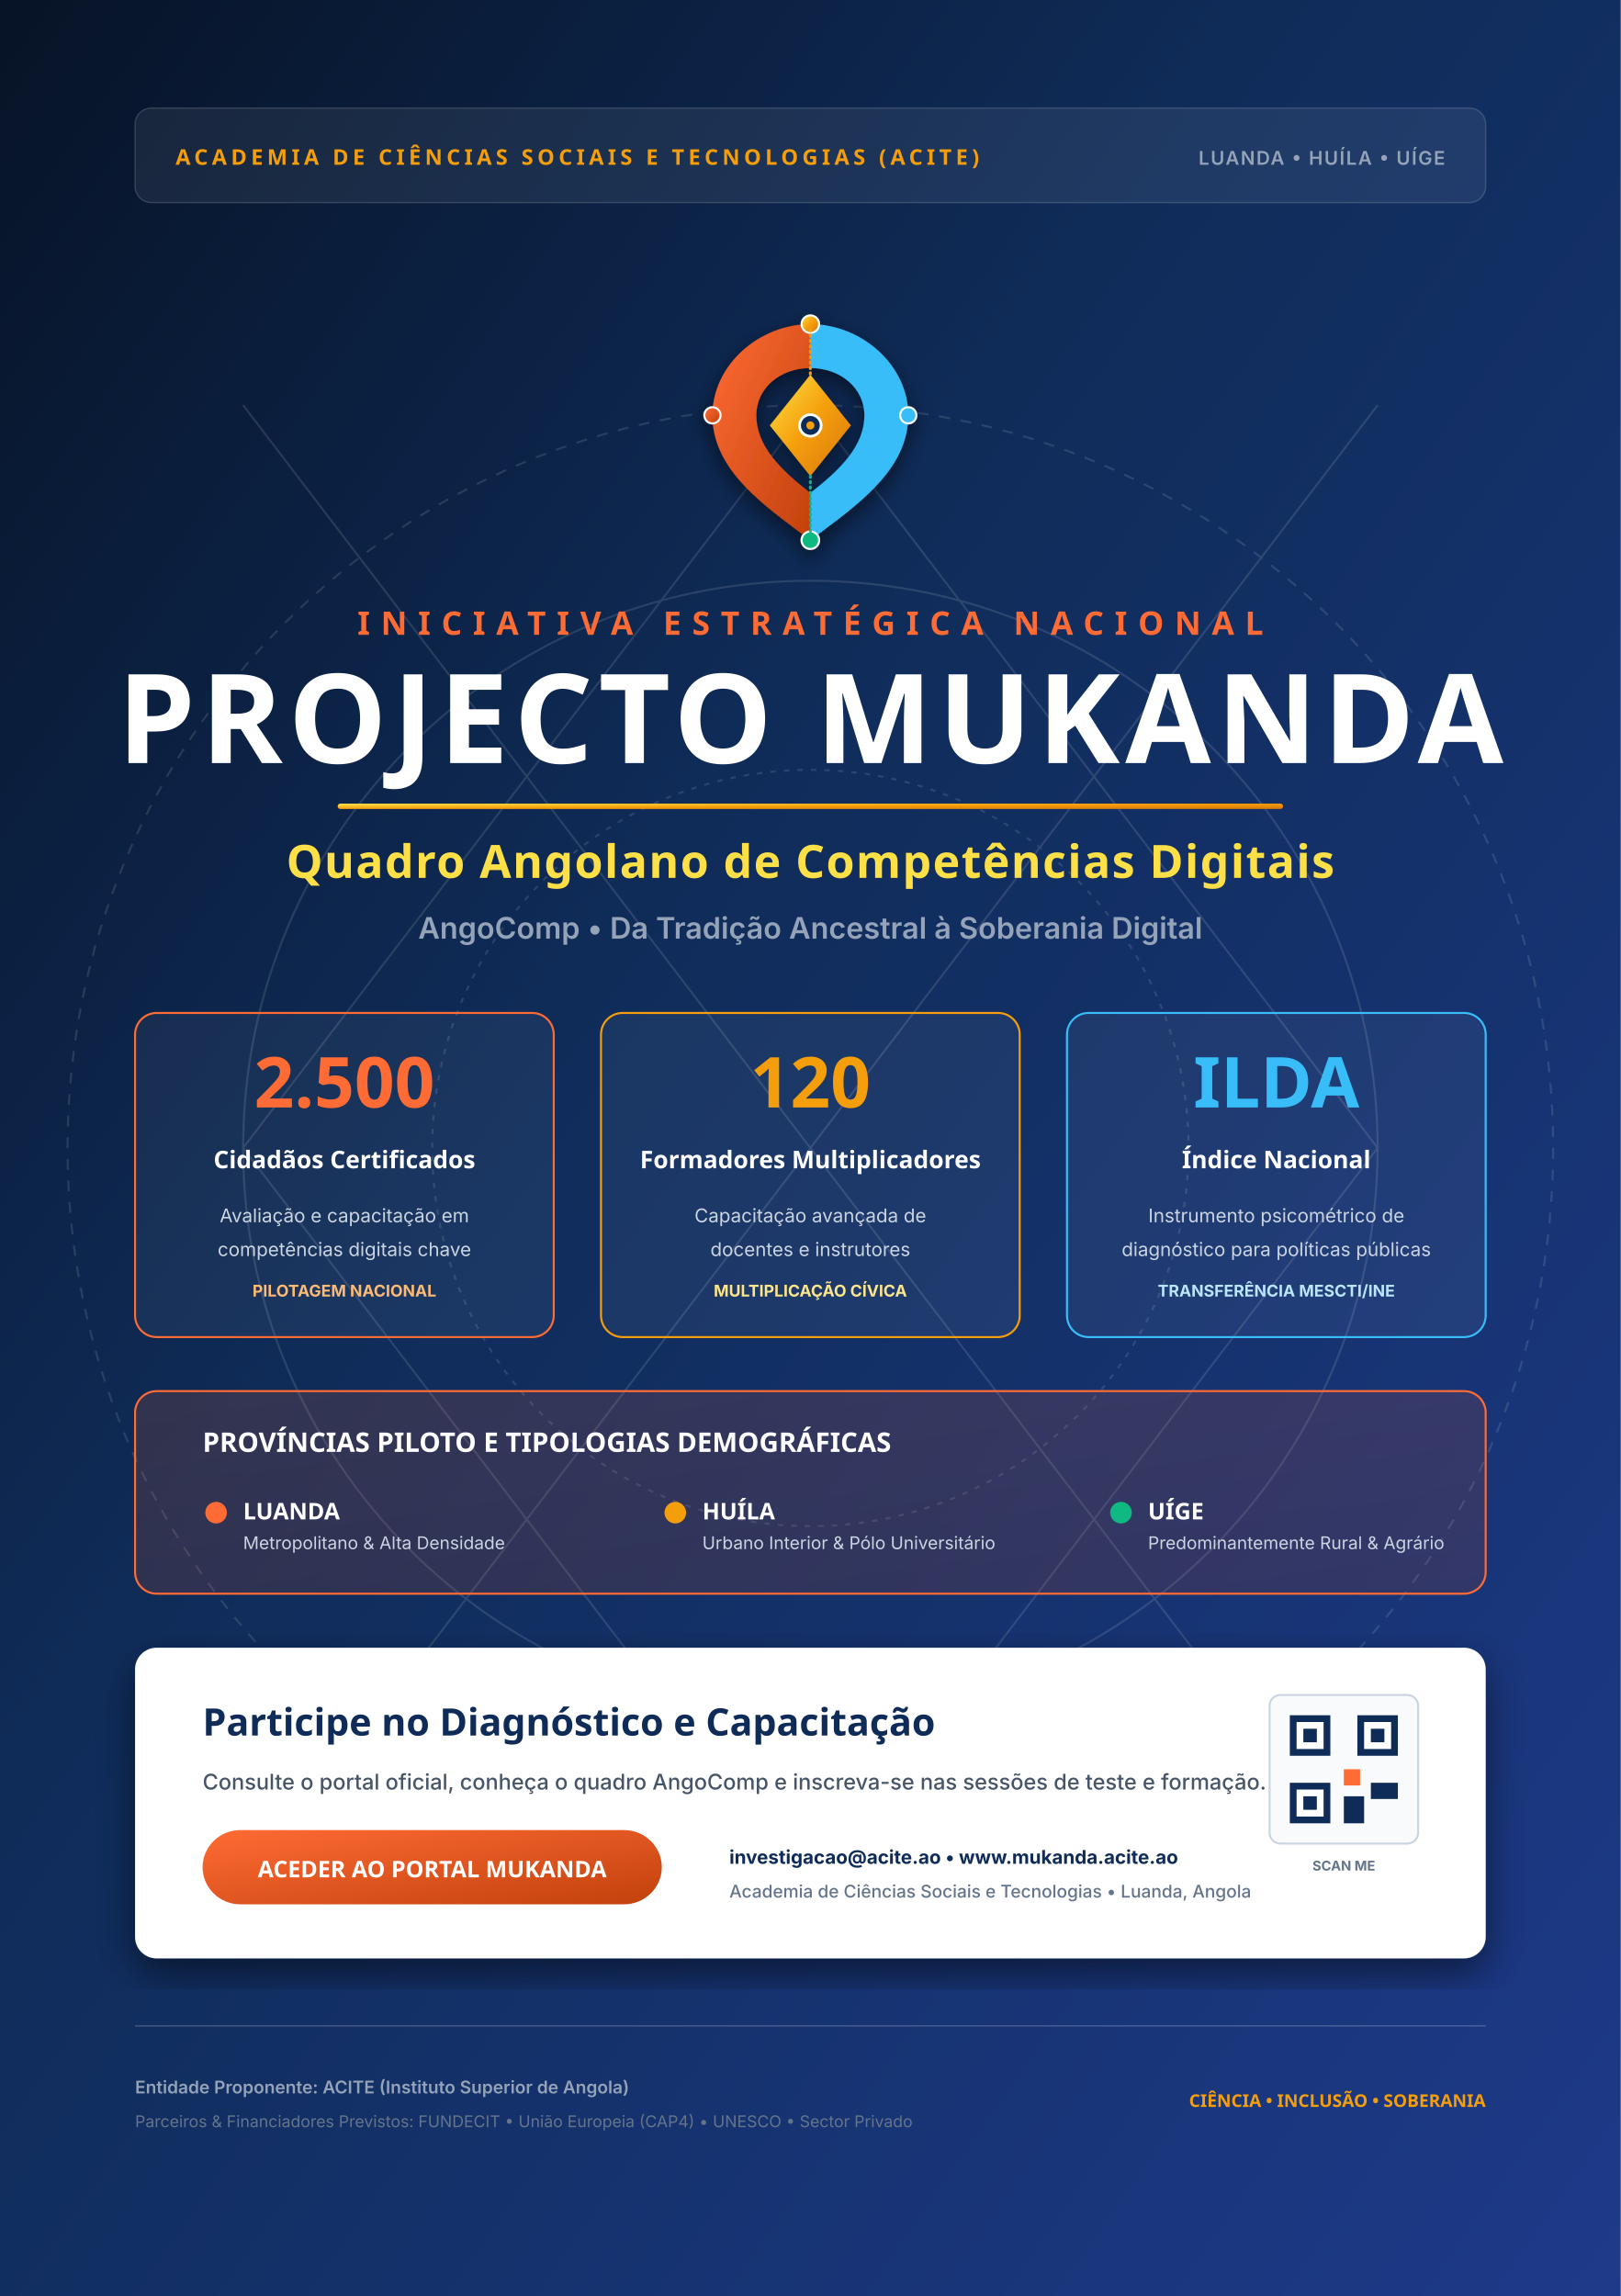
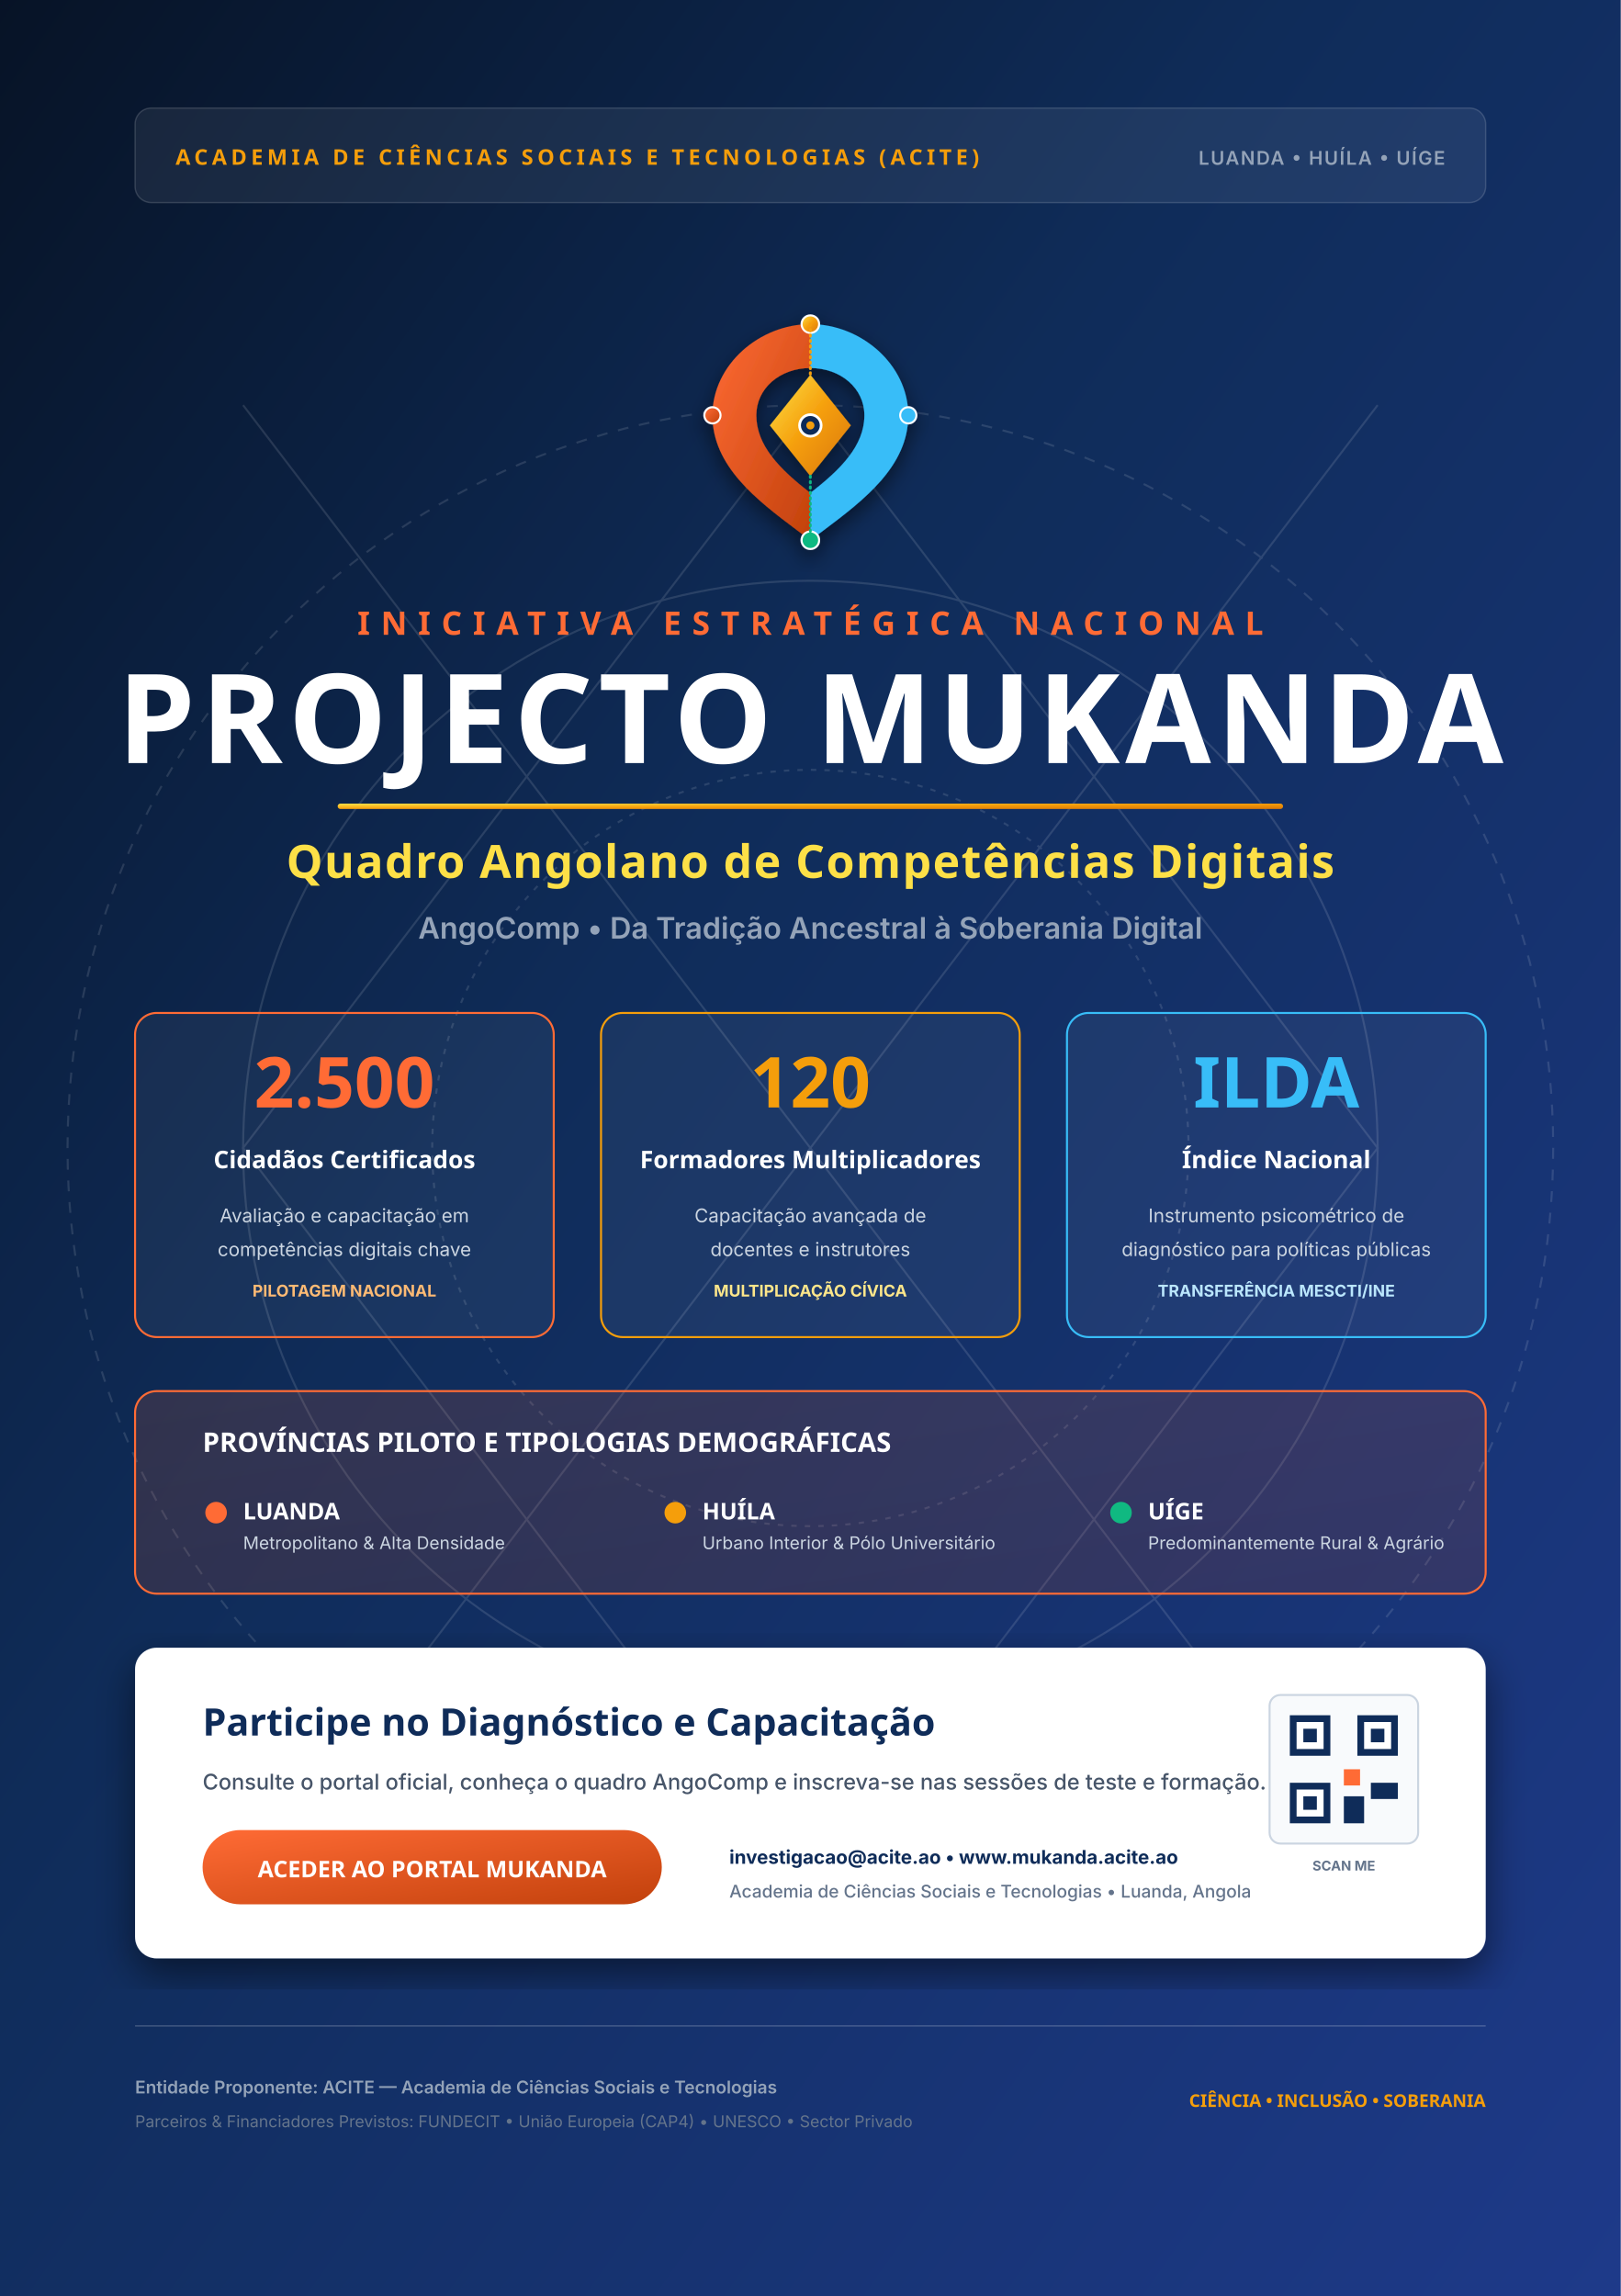
<svg xmlns="http://www.w3.org/2000/svg" viewBox="0 0 1200 1700" width="100%" height="100%">
  <defs>
    <linearGradient id="postBg" x1="0%" y1="0%" x2="100%" y2="100%">
      <stop offset="0%" stop-color="#071326" />
      <stop offset="40%" stop-color="#0F2C59" />
      <stop offset="100%" stop-color="#1E3A8A" />
    </linearGradient>
    <linearGradient id="postTerracotta" x1="0%" y1="0%" x2="100%" y2="100%">
      <stop offset="0%" stop-color="#FF6B35" />
      <stop offset="100%" stop-color="#C2410C" />
    </linearGradient>
    <linearGradient id="postGold" x1="0%" y1="0%" x2="100%" y2="100%">
      <stop offset="0%" stop-color="#FDE047" />
      <stop offset="50%" stop-color="#F59E0B" />
      <stop offset="100%" stop-color="#D97706" />
    </linearGradient>
    <filter id="postShadow" x="-10%" y="-10%" width="120%" height="120%">
      <feDropShadow dx="0" dy="12" stdDeviation="15" flood-color="#000000" flood-opacity="0.5" />
    </filter>
  </defs>
  <rect width="100%" height="100%" fill="url(#postBg)" />
  <g opacity="0.12" stroke="#FFFFFF" stroke-width="1.5" fill="none">
    <circle cx="600" cy="850" r="550" stroke-dasharray="8 8" />
    <circle cx="600" cy="850" r="420" />
    <circle cx="600" cy="850" r="280" stroke-dasharray="4 6" />
    <polygon points="600,300 1020,850 600,1400 180,850" />
    <line x1="180" y1="300" x2="1020" y2="1400" />
    <line x1="180" y1="1400" x2="1020" y2="300" />
  </g>
  <g transform="translate(100, 80)">
    <rect x="0" y="0" width="1000" height="70" rx="12" fill="#FFFFFF" fill-opacity="0.07" stroke="#FFFFFF" stroke-opacity="0.15" />
    <text x="30" y="42" font-family="'Space Grotesk', sans-serif" font-size="16" font-weight="700" fill="#F59E0B" letter-spacing="3">ACADEMIA DE CIÊNCIAS SOCIAIS E TECNOLOGIAS (ACITE)</text>
    <text x="970" y="42" text-anchor="end" font-family="'Inter', sans-serif" font-size="14" font-weight="600" fill="#94A3B8" letter-spacing="1">LUANDA • HUÍLA • UÍGE</text>
  </g>
  <g transform="translate(475, 200) scale(0.50)" filter="url(#postShadow)">
    <path d="M 250 80 C 175 80, 105 140, 105 215 C 105 290, 170 340, 230 385 L 250 400 L 250 330 C 205 295, 170 260, 170 215 C 170 175, 205 145, 250 145 Z" fill="url(#postTerracotta)" />
    <path d="M 250 80 C 325 80, 395 140, 395 215 C 395 290, 330 340, 270 385 L 250 400 L 250 330 C 295 295, 330 260, 330 215 C 330 175, 295 145, 250 145 Z" fill="#38BDF8" />
    <polygon points="250,155 310,230 250,305 190,230" fill="url(#postGold)" />
    <circle cx="250" cy="230" r="16" fill="#0F2C59" stroke="#FFFFFF" stroke-width="4" />
    <circle cx="250" cy="230" r="6" fill="#F59E0B" />
    <circle cx="250" cy="80" r="13" fill="url(#postGold)" stroke="#FFFFFF" stroke-width="3" />
    <circle cx="105" cy="215" r="12" fill="url(#postTerracotta)" stroke="#FFFFFF" stroke-width="3" />
    <circle cx="395" cy="215" r="12" fill="#38BDF8" stroke="#FFFFFF" stroke-width="3" />
    <circle cx="250" cy="400" r="13" fill="#10B981" stroke="#FFFFFF" stroke-width="3" />
    <line x1="250" y1="80" x2="250" y2="155" stroke="#F59E0B" stroke-width="4" stroke-linecap="round" stroke-dasharray="2 6" />
    <line x1="250" y1="305" x2="250" y2="400" stroke="#10B981" stroke-width="4" stroke-linecap="round" stroke-dasharray="2 6" />
  </g>
  <g text-anchor="middle">
    <text x="600" y="470" font-family="'Space Grotesk', sans-serif" font-size="24" font-weight="700" fill="#FF6B35" letter-spacing="8">INICIATIVA ESTRATÉGICA NACIONAL</text>
    <text x="600" y="565" font-family="'Space Grotesk', 'Outfit', sans-serif" font-size="92" font-weight="900" fill="#FFFFFF" letter-spacing="4">PROJECTO MUKANDA</text>
    <rect x="250" y="595" width="700" height="4" rx="2" fill="url(#postGold)" />
    <text x="600" y="650" font-family="'Space Grotesk', sans-serif" font-size="34" font-weight="700" fill="#FDE047" letter-spacing="1">Quadro Angolano de Competências Digitais</text>
    <text x="600" y="695" font-family="'Inter', sans-serif" font-size="22" font-weight="600" fill="#94A3B8">AngoComp • Da Tradição Ancestral à Soberania Digital</text>
  </g>
  <g transform="translate(100, 750)">
    <g transform="translate(0, 0)">
      <rect width="310" height="240" rx="16" fill="#FFFFFF" fill-opacity="0.05" stroke="#FF6B35" stroke-width="1.5" />
      <text x="155" y="70" text-anchor="middle" font-family="'Space Grotesk', sans-serif" font-size="52" font-weight="900" fill="#FF6B35">2.500</text>
      <text x="155" y="115" text-anchor="middle" font-family="'Space Grotesk', sans-serif" font-size="18" font-weight="800" fill="#FFFFFF">Cidadãos Certificados</text>
      <text x="155" y="155" text-anchor="middle" font-family="'Inter', sans-serif" font-size="14" font-weight="400" fill="#CBD5E1">Avaliação e capacitação em</text>
      <text x="155" y="180" text-anchor="middle" font-family="'Inter', sans-serif" font-size="14" font-weight="400" fill="#CBD5E1">competências digitais chave</text>
      <text x="155" y="210" text-anchor="middle" font-family="'Inter', sans-serif" font-size="12" font-weight="700" fill="#FDBA74">PILOTAGEM NACIONAL</text>
    </g>
    <g transform="translate(345, 0)">
      <rect width="310" height="240" rx="16" fill="#FFFFFF" fill-opacity="0.05" stroke="#F59E0B" stroke-width="1.5" />
      <text x="155" y="70" text-anchor="middle" font-family="'Space Grotesk', sans-serif" font-size="52" font-weight="900" fill="#F59E0B">120</text>
      <text x="155" y="115" text-anchor="middle" font-family="'Space Grotesk', sans-serif" font-size="18" font-weight="800" fill="#FFFFFF">Formadores Multiplicadores</text>
      <text x="155" y="155" text-anchor="middle" font-family="'Inter', sans-serif" font-size="14" font-weight="400" fill="#CBD5E1">Capacitação avançada de</text>
      <text x="155" y="180" text-anchor="middle" font-family="'Inter', sans-serif" font-size="14" font-weight="400" fill="#CBD5E1">docentes e instrutores</text>
      <text x="155" y="210" text-anchor="middle" font-family="'Inter', sans-serif" font-size="12" font-weight="700" fill="#FDE68A">MULTIPLICAÇÃO CÍVICA</text>
    </g>
    <g transform="translate(690, 0)">
      <rect width="310" height="240" rx="16" fill="#FFFFFF" fill-opacity="0.05" stroke="#38BDF8" stroke-width="1.5" />
      <text x="155" y="70" text-anchor="middle" font-family="'Space Grotesk', sans-serif" font-size="52" font-weight="900" fill="#38BDF8">ILDA</text>
      <text x="155" y="115" text-anchor="middle" font-family="'Space Grotesk', sans-serif" font-size="18" font-weight="800" fill="#FFFFFF">Índice Nacional</text>
      <text x="155" y="155" text-anchor="middle" font-family="'Inter', sans-serif" font-size="14" font-weight="400" fill="#CBD5E1">Instrumento psicométrico de</text>
      <text x="155" y="180" text-anchor="middle" font-family="'Inter', sans-serif" font-size="14" font-weight="400" fill="#CBD5E1">diagnóstico para políticas públicas</text>
      <text x="155" y="210" text-anchor="middle" font-family="'Inter', sans-serif" font-size="12" font-weight="700" fill="#BAE6FD">TRANSFERÊNCIA MESCTI/INE</text>
    </g>
  </g>
  <g transform="translate(100, 1030)">
    <rect width="1000" height="150" rx="16" fill="url(#postTerracotta)" fill-opacity="0.15" stroke="#FF6B35" stroke-width="1.5" />
    <text x="50" y="45" font-family="'Space Grotesk', sans-serif" font-size="20" font-weight="800" fill="#FFFFFF">PROVÍNCIAS PILOTO E TIPOLOGIAS DEMOGRÁFICAS</text>
    <g transform="translate(50, 75)">
      <circle cx="10" cy="15" r="8" fill="#FF6B35" />
      <text x="30" y="20" font-family="'Space Grotesk', sans-serif" font-size="17" font-weight="700" fill="#FFFFFF">LUANDA</text>
      <text x="30" y="42" font-family="'Inter', sans-serif" font-size="13" font-weight="400" fill="#CBD5E1">Metropolitano &amp; Alta Densidade</text>
    </g>
    <g transform="translate(390, 75)">
      <circle cx="10" cy="15" r="8" fill="#F59E0B" />
      <text x="30" y="20" font-family="'Space Grotesk', sans-serif" font-size="17" font-weight="700" fill="#FFFFFF">HUÍLA</text>
      <text x="30" y="42" font-family="'Inter', sans-serif" font-size="13" font-weight="400" fill="#CBD5E1">Urbano Interior &amp; Pólo Universitário</text>
    </g>
    <g transform="translate(720, 75)">
      <circle cx="10" cy="15" r="8" fill="#10B981" />
      <text x="30" y="20" font-family="'Space Grotesk', sans-serif" font-size="17" font-weight="700" fill="#FFFFFF">UÍGE</text>
      <text x="30" y="42" font-family="'Inter', sans-serif" font-size="13" font-weight="400" fill="#CBD5E1">Predominantemente Rural &amp; Agrário</text>
    </g>
  </g>
  <g transform="translate(100, 1220)">
    <rect width="1000" height="230" rx="16" fill="#FFFFFF" filter="url(#postShadow)" />
    <text x="50" y="65" font-family="'Space Grotesk', sans-serif" font-size="28" font-weight="900" fill="#0F2C59">Participe no Diagnóstico e Capacitação</text>
    <text x="50" y="105" font-family="'Inter', sans-serif" font-size="16" font-weight="500" fill="#475569">Consulte o portal oficial, conheça o quadro AngoComp e inscreva-se nas sessões de teste e formação.</text>
    <rect x="50" y="135" width="340" height="55" rx="28" fill="url(#postTerracotta)" />
    <text x="220" y="170" text-anchor="middle" font-family="'Space Grotesk', sans-serif" font-size="17" font-weight="700" fill="#FFFFFF">ACEDER AO PORTAL MUKANDA</text>
    <text x="440" y="160" font-family="'Inter', sans-serif" font-size="14" font-weight="700" fill="#0F2C59">investigacao@acite.ao • www.mukanda.acite.ao</text>
    <text x="440" y="185" font-family="'Inter', sans-serif" font-size="13" font-weight="500" fill="#64748B">Academia de Ciências Sociais e Tecnologias • Luanda, Angola</text>
    <g transform="translate(840, 35)">
      <rect width="110" height="110" rx="8" fill="#F8FAFC" stroke="#CBD5E1" stroke-width="1.5" />
      <rect x="15" y="15" width="30" height="30" fill="#0F2C59" />
      <rect x="20" y="20" width="20" height="20" fill="#FFFFFF" />
      <rect x="25" y="25" width="10" height="10" fill="#0F2C59" />
      <rect x="65" y="15" width="30" height="30" fill="#0F2C59" />
      <rect x="70" y="20" width="20" height="20" fill="#FFFFFF" />
      <rect x="75" y="25" width="10" height="10" fill="#0F2C59" />
      <rect x="15" y="65" width="30" height="30" fill="#0F2C59" />
      <rect x="20" y="70" width="20" height="20" fill="#FFFFFF" />
      <rect x="25" y="75" width="10" height="10" fill="#0F2C59" />
      <rect x="55" y="55" width="12" height="12" fill="#FF6B35" />
      <rect x="75" y="65" width="20" height="12" fill="#0F2C59" />
      <rect x="55" y="75" width="15" height="20" fill="#0F2C59" />
      <text x="55" y="130" text-anchor="middle" font-family="'Inter', sans-serif" font-size="10" font-weight="700" fill="#64748B">SCAN ME</text>
    </g>
  </g>
  <g transform="translate(100, 1500)">
    <line x1="0" y1="0" x2="1000" y2="0" stroke="#FFFFFF" stroke-opacity="0.2" stroke-width="1" />
-     <text x="0" y="50" font-family="'Inter', sans-serif" font-size="13" font-weight="600" fill="#94A3B8">Entidade Proponente: ACITE (Instituto Superior de Angola)</text>
+     <text x="0" y="50" font-family="'Inter', sans-serif" font-size="13" font-weight="600" fill="#94A3B8">Entidade Proponente: ACITE — Academia de Ciências Sociais e Tecnologias</text>
    <text x="0" y="75" font-family="'Inter', sans-serif" font-size="12" font-weight="400" fill="#64748B">Parceiros &amp; Financiadores Previstos: FUNDECIT • União Europeia (CAP4) • UNESCO • Sector Privado</text>
    <text x="1000" y="60" text-anchor="end" font-family="'Space Grotesk', sans-serif" font-size="13" font-weight="700" fill="#F59E0B">CIÊNCIA • INCLUSÃO • SOBERANIA</text>
  </g>
</svg>
